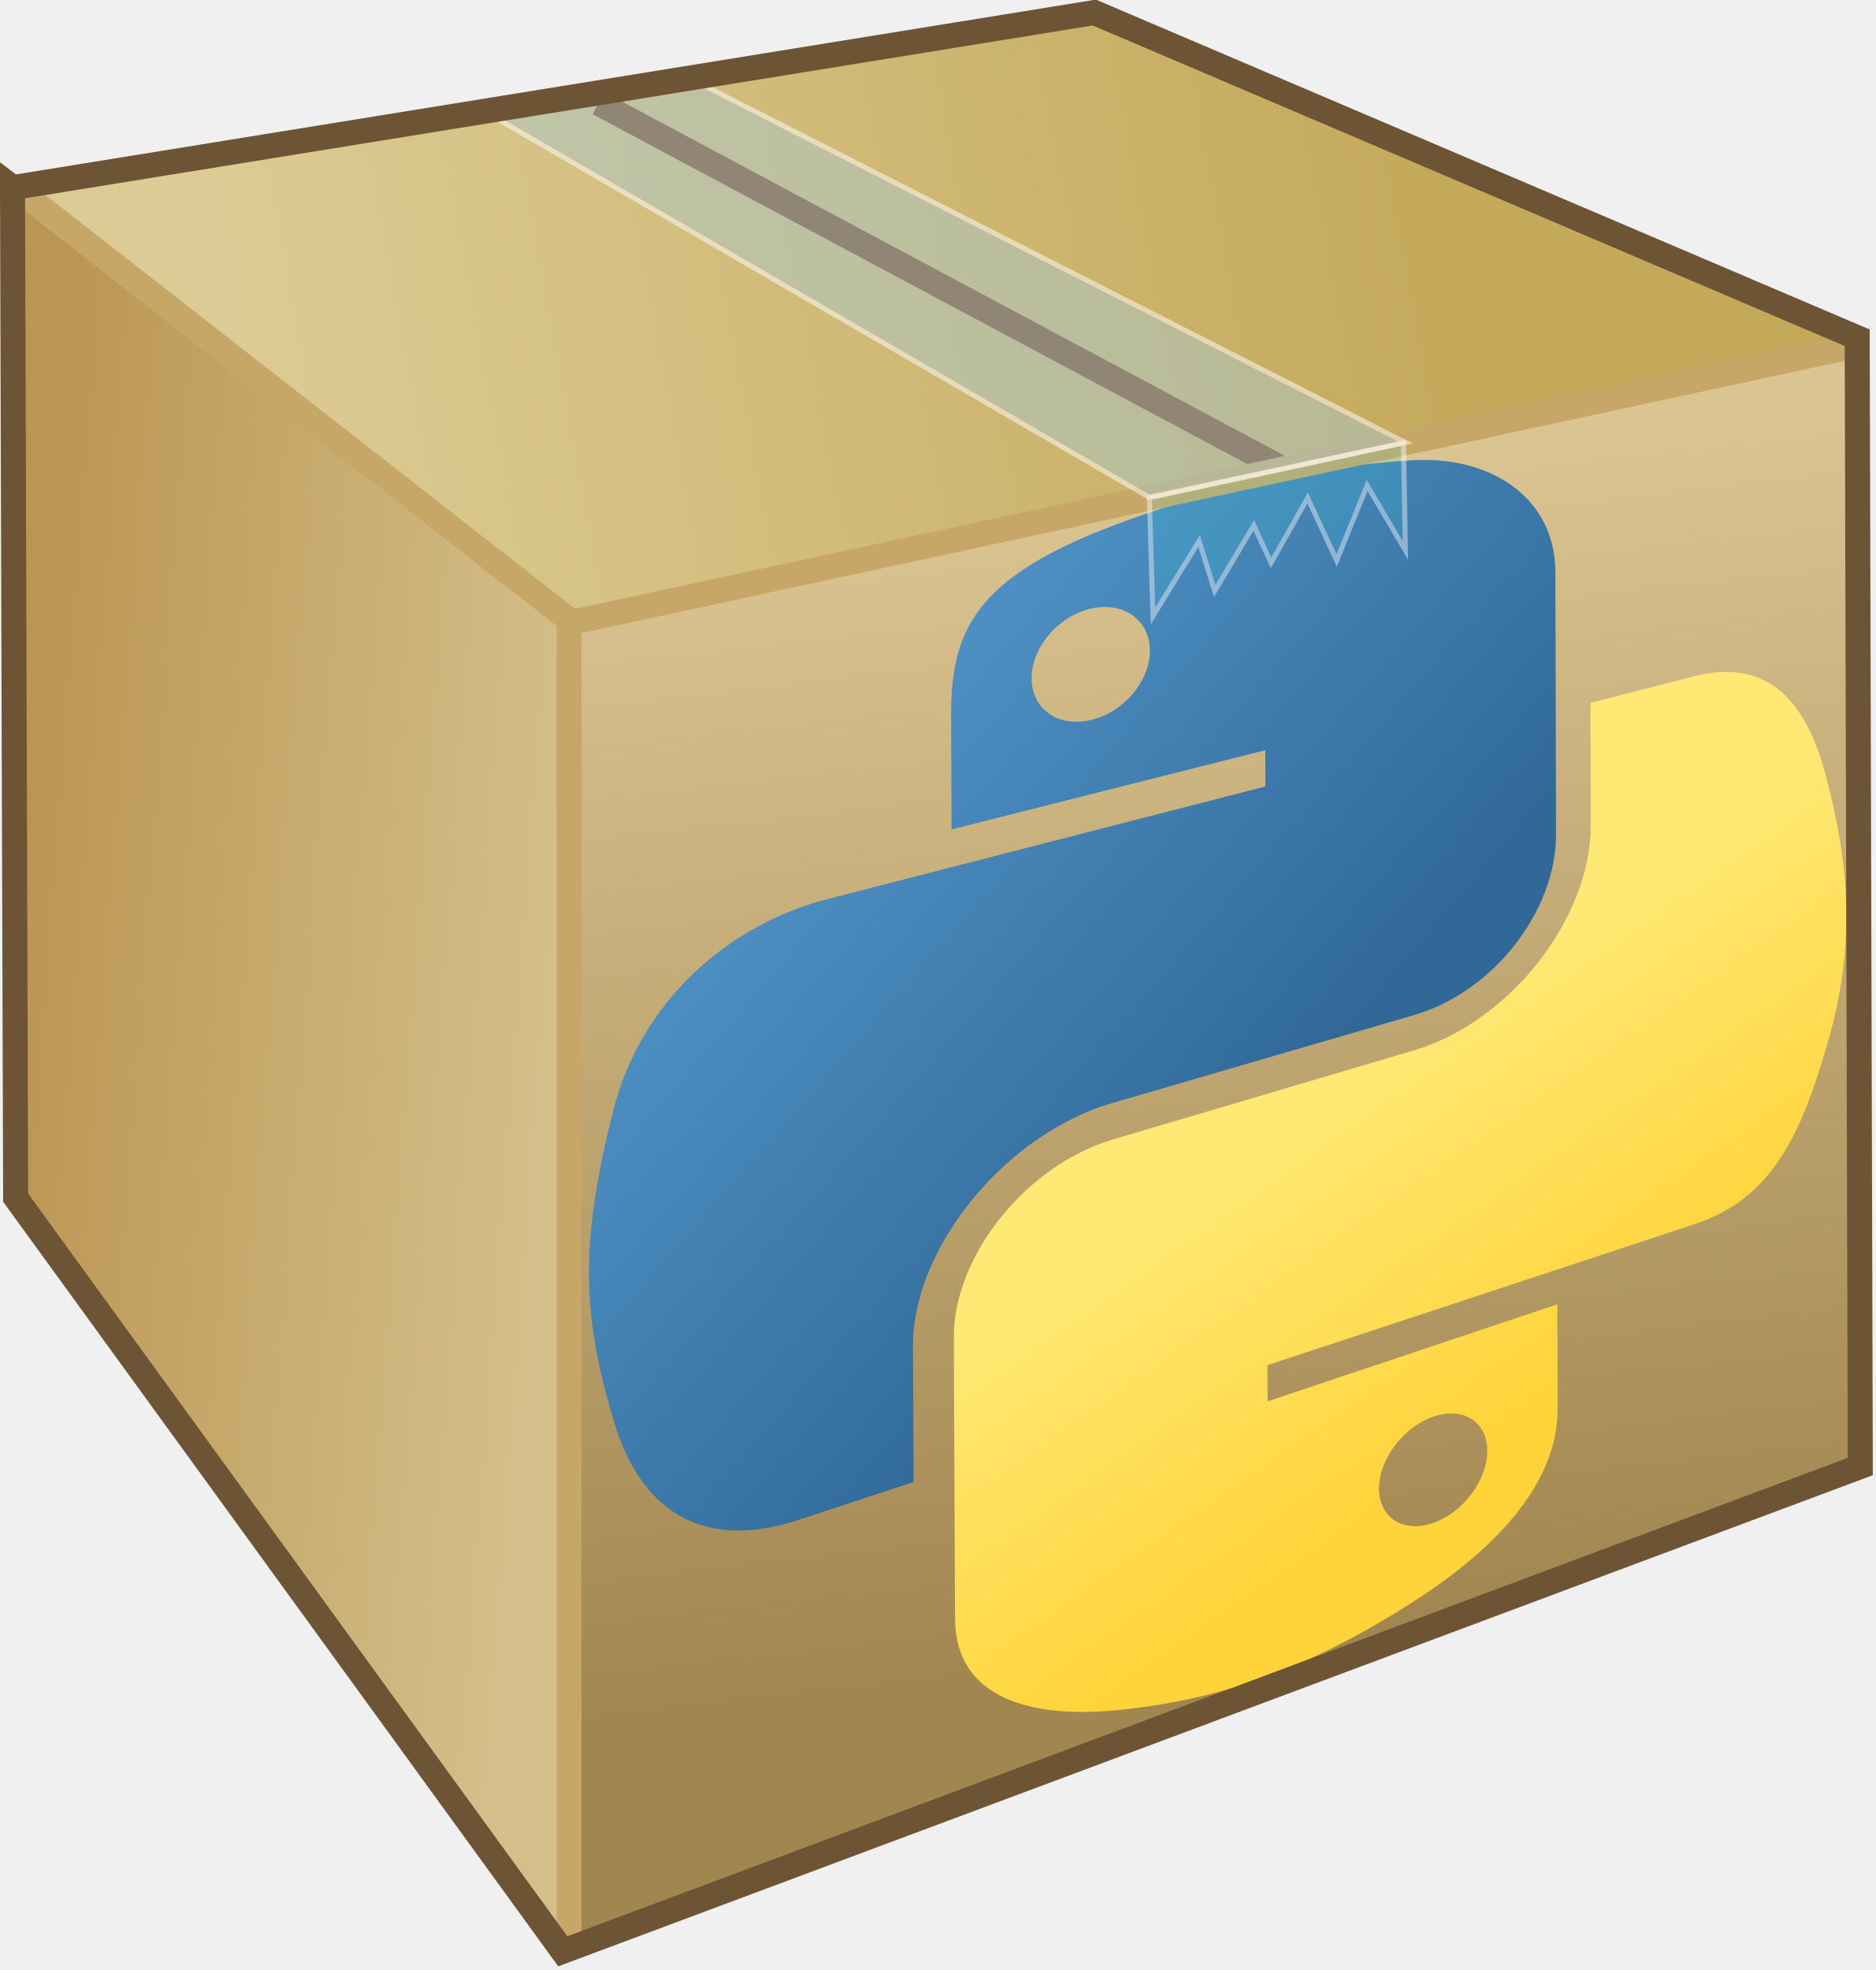
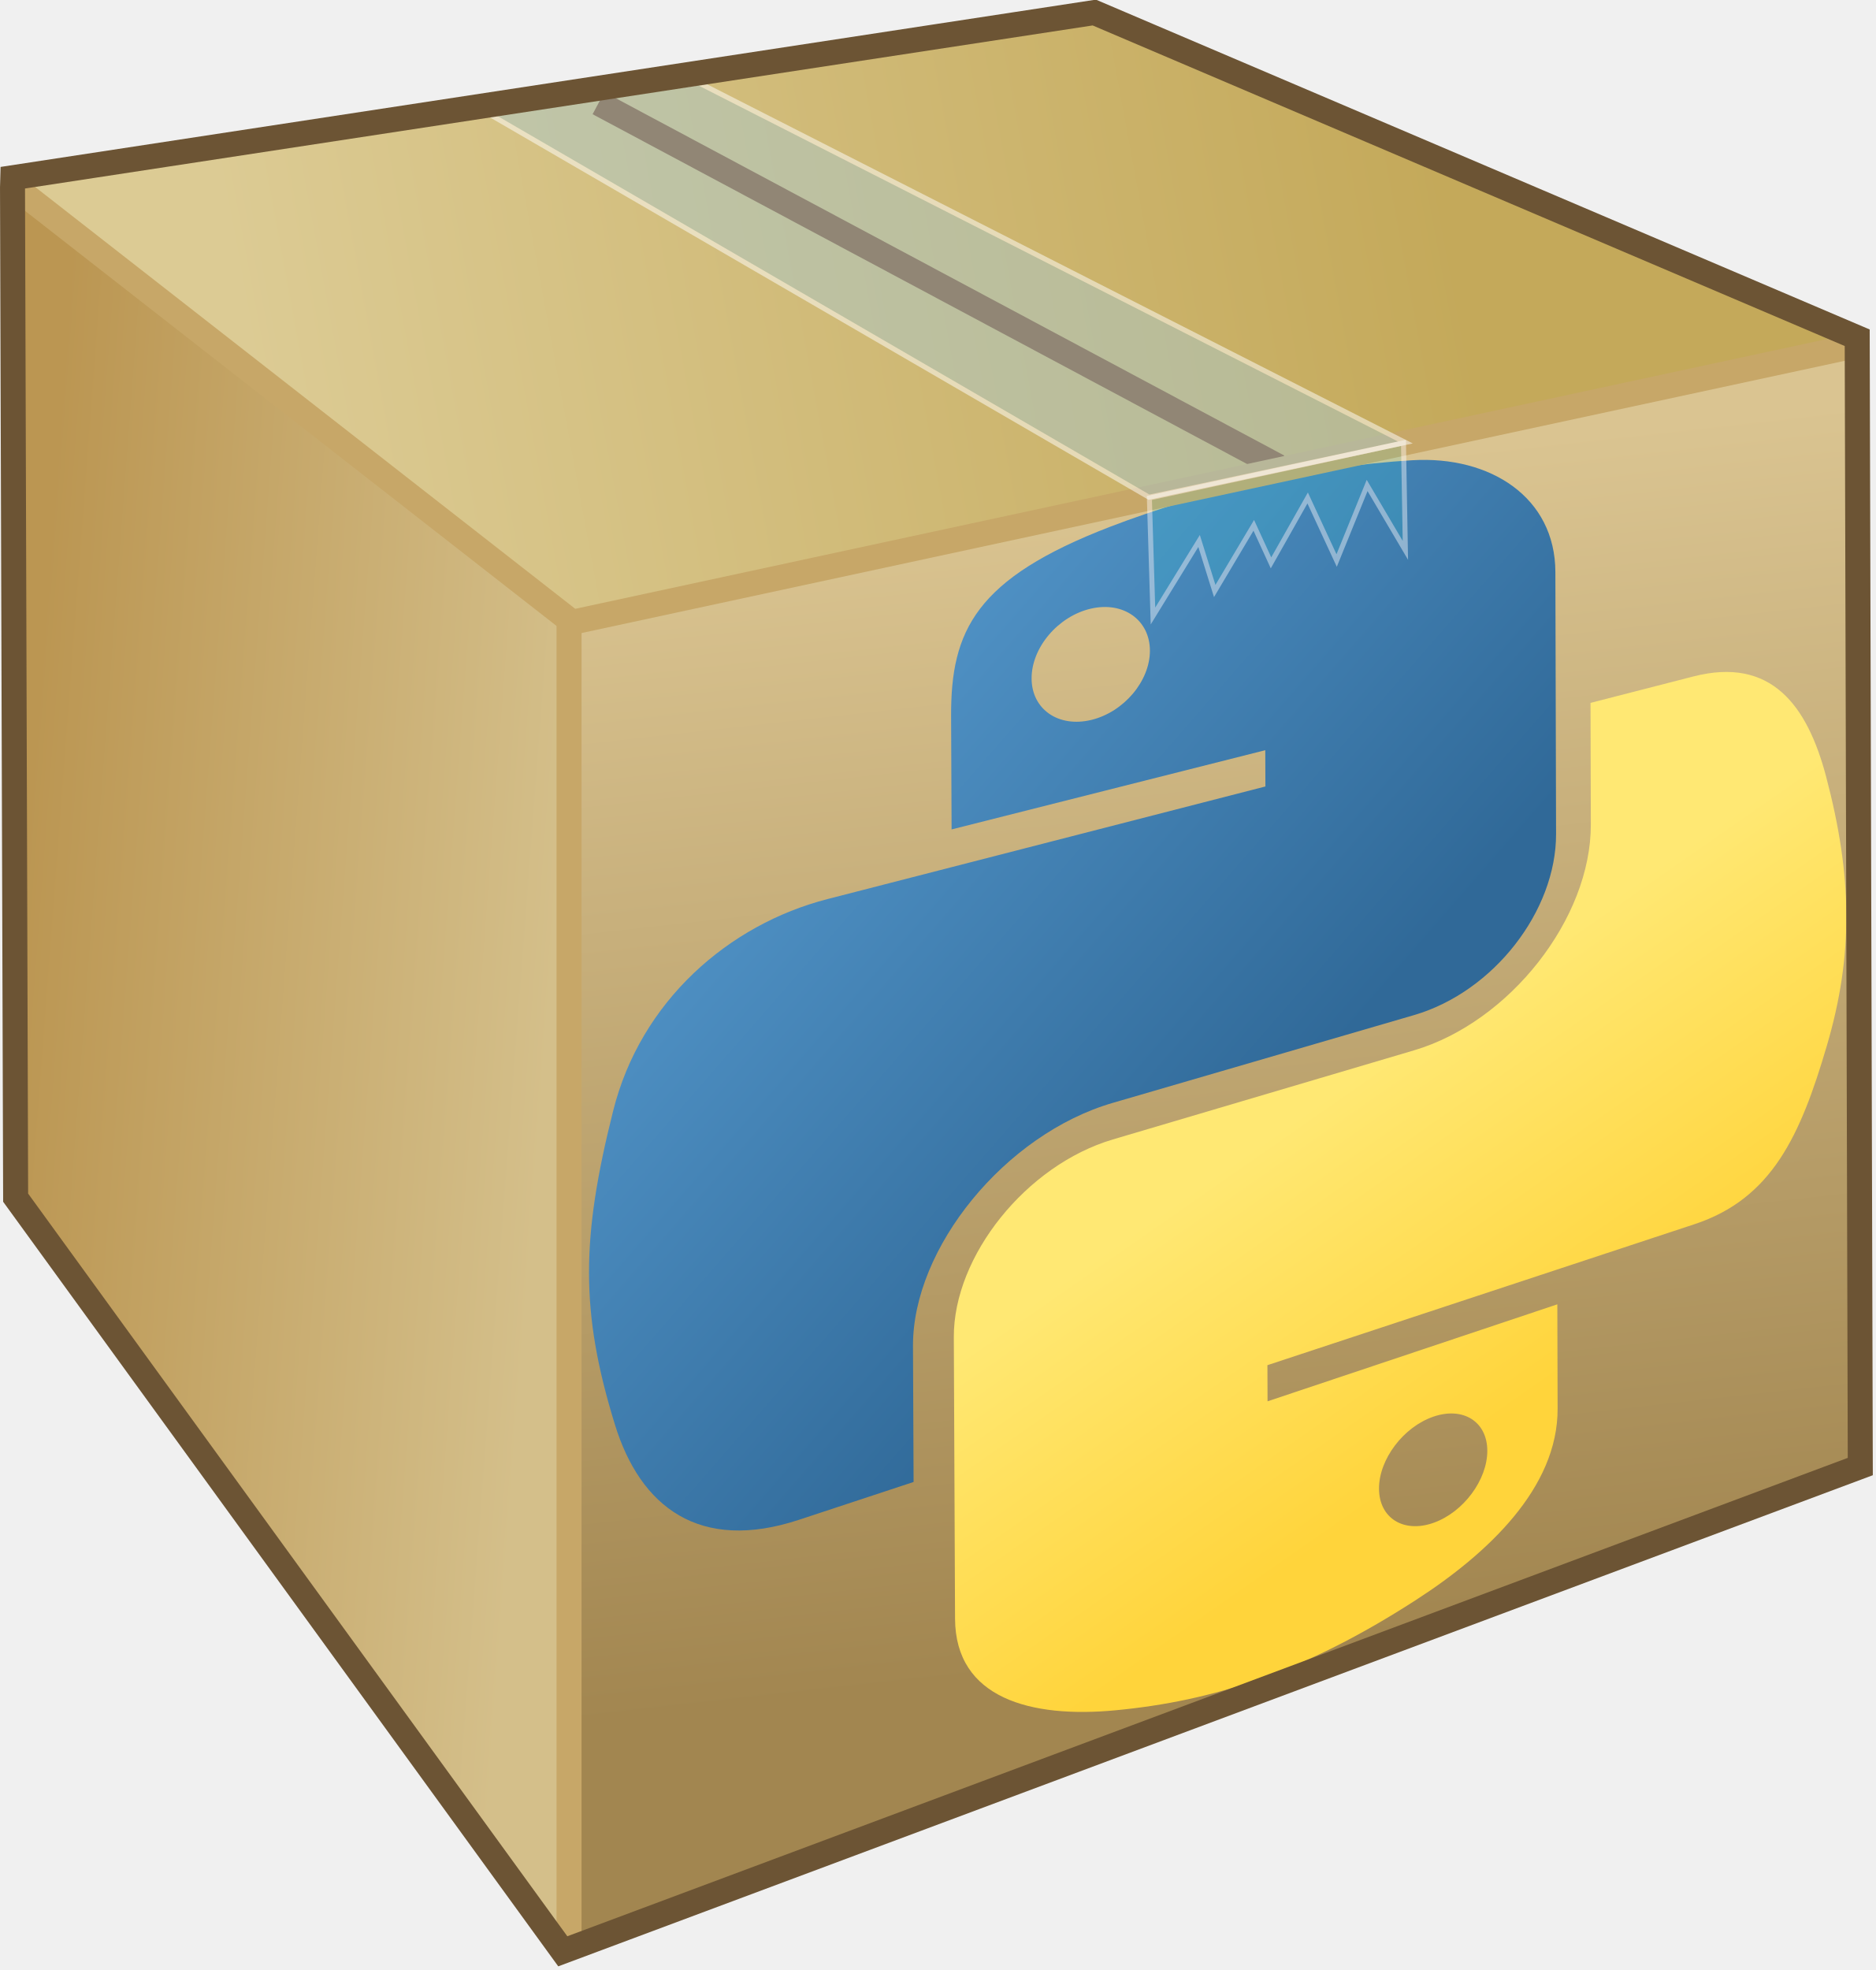
<svg xmlns="http://www.w3.org/2000/svg" xmlns:xlink="http://www.w3.org/1999/xlink" id="svg2" viewBox="0 0 188.33 197.75" version="1.0">
  <defs id="defs5">
    <linearGradient id="linearGradient3498" y2="722.69" gradientUnits="userSpaceOnUse" x2="1800.9" gradientTransform="matrix(2.5111 0 0 2.5111 -4465.6 -1731)" y1="721.07" x1="1779.5">
      <stop id="stop3359" style="stop-color:#bb9652" offset="0" />
      <stop id="stop3361" style="stop-color:#d4bf8a" offset="1" />
    </linearGradient>
    <linearGradient id="linearGradient3501" y2="707.71" gradientUnits="userSpaceOnUse" x2="1828.8" gradientTransform="matrix(2.5111 0 0 2.5111 -4464.8 -1730.2)" y1="754.31" x1="1834">
      <stop id="stop3375" style="stop-color:#a28650" offset="0" />
      <stop id="stop3377" style="stop-color:#dac491" offset="1" />
    </linearGradient>
    <linearGradient id="linearGradient3504" y2="695.62" gradientUnits="userSpaceOnUse" x2="1835.6" gradientTransform="matrix(2.5111 0 0 2.5111 -4464.8 -1730.2)" y1="704.37" x1="1788.1">
      <stop id="stop3367" style="stop-color:#dccb94" offset="0" />
      <stop id="stop3369" style="stop-color:#c4a95a" offset="1" />
    </linearGradient>
    <linearGradient xlink:href="#linearGradient4689" id="linearGradient1478" gradientUnits="userSpaceOnUse" gradientTransform="matrix(0.5474562,0,0,0.5396644,57.91312,45.78184)" x1="26.649" y1="20.604" x2="135.665" y2="114.398" />
    <linearGradient id="linearGradient4689">
      <stop style="stop-color:#5a9fd4;stop-opacity:1;" offset="0" id="stop4691" />
      <stop style="stop-color:#306998;stop-opacity:1;" offset="1" id="stop4693" />
    </linearGradient>
    <linearGradient xlink:href="#linearGradient4671" id="linearGradient1475" gradientUnits="userSpaceOnUse" gradientTransform="matrix(0.5474562,0,0,0.5396644,57.91312,45.78184)" x1="150.961" y1="192.352" x2="112.031" y2="137.273" />
    <linearGradient id="linearGradient4671">
      <stop style="stop-color:#ffd43b;stop-opacity:1;" offset="0" id="stop4673" />
      <stop style="stop-color:#ffe873;stop-opacity:1" offset="1" id="stop4675" />
    </linearGradient>
  </defs>
-   <path id="path2894" style="fill-rule:evenodd;fill:#d3bc5f" d="m110.29 1.993l76.29 32.459v112.91l-76.29-56.297v-89.07z" />
-   <path id="path2896" style="fill-rule:evenodd;fill:url(#linearGradient3504)" d="m1.512 18.829l55.887 43.794 129.18-28.171-76.29-32.459-108.78 16.836z" />
-   <path id="path2898" style="fill-rule:evenodd;fill:url(#linearGradient3501)" d="m57.399 62.623v133.77l129.18-49.03v-112.91l-129.18 28.173z" />
-   <g id="g7278">
-     <path style="display:inline;fill:url(#linearGradient1478);fill-opacity:1;stroke-width:0.962" d="m 126.26,48.439 c -5.226,1.165 -10.28,2.695 -14.778,4.425 -13.546,5.207 -16.035,10.433 -15.998,19.037 l 0.049,11.357 31.492,-7.952 0.013,3.641 -31.488,8.095 -12.469,3.206 c -9.917,2.549 -18.766,10.229 -21.526,21.266 -3.204,12.738 -3.31,20.165 0.167,31.451 2.558,8.342 8.526,12.882 18.497,9.591 l 11.499,-3.795 -0.061,-13.633 c -0.044,-9.855 9.243,-21.27 20.049,-24.418 l 30.241,-8.81 c 8.021,-2.337 14.291,-10.482 14.271,-18.186 l -0.069,-26.297 c -0.02,-7.491 -6.522,-11.683 -14.371,-11.218 -5.051,0.3 -10.36,1.092 -15.519,2.242 z m -16.735,12.655 c 3.256,-0.748 5.906,1.141 5.918,4.209 0.011,3.056 -2.618,6.169 -5.874,6.961 -3.293,0.801 -5.991,-1.051 -6.004,-4.152 -0.013,-3.112 2.665,-6.261 5.96,-7.018 z" id="path1948" />
-     <path style="display:inline;fill:url(#linearGradient1475);fill-opacity:1;stroke-width:0.962" d="m 159.678,70.556 0.031,12.203 c 0.024,9.455 -8.167,19.839 -17.749,22.674 l -30.237,8.946 c -8.695,2.572 -16.002,11.703 -15.966,19.844 l 0.123,28.262 c 0.035,8.035 7.675,9.988 16.067,9.199 9.824,-0.925 19.016,-3.846 30.182,-11.062 7.251,-4.681 14.265,-11.271 14.244,-19.206 l -0.028,-10.486 -29.092,9.735 -0.013,-3.628 29.096,-9.603 13.781,-4.549 c 7.785,-2.57 10.635,-8.919 13.27,-17.861 2.703,-9.147 2.574,-17.098 -0.051,-27.039 -1.898,-7.206 -5.534,-12.088 -13.343,-10.08 z m -15.777,71.649 c 2.992,-1.028 5.406,0.502 5.414,3.418 0.008,2.925 -2.391,6.164 -5.382,7.233 -3.003,1.073 -5.481,-0.456 -5.49,-3.422 -0.009,-2.956 2.454,-6.196 5.458,-7.229 z" id="path1950" />
+   <g id="layer2">
+     <path id="path2894" style="fill-rule:evenodd;fill:#d3bc5f" d="m110.29 1.993l76.29 32.459v112.91l-76.29-56.297v-89.07z" />
+     <path id="path2896" style="fill-rule:evenodd;fill:url(#linearGradient3504)" d="m1.512 18.829l55.887 43.794 129.18-28.171-76.29-32.459-108.78 16.836z" />
+     <path id="path2898" style="fill-rule:evenodd;fill:url(#linearGradient3501)" d="m57.399 62.623v133.77l129.18-49.03v-112.91l-129.18 28.173z" />
+     <g id="g7278">
+       <path style="display:inline;fill:url(#linearGradient1478);fill-opacity:1;stroke-width:0.962" d="m 126.26,48.439 c -5.226,1.165 -10.28,2.695 -14.778,4.425 -13.546,5.207 -16.035,10.433 -15.998,19.037 l 0.049,11.357 31.492,-7.952 0.013,3.641 -31.488,8.095 -12.469,3.206 c -9.917,2.549 -18.766,10.229 -21.526,21.266 -3.204,12.738 -3.31,20.165 0.167,31.451 2.558,8.342 8.526,12.882 18.497,9.591 l 11.499,-3.795 -0.061,-13.633 c -0.044,-9.855 9.243,-21.27 20.049,-24.418 l 30.241,-8.81 c 8.021,-2.337 14.291,-10.482 14.271,-18.186 l -0.069,-26.297 c -0.02,-7.491 -6.522,-11.683 -14.371,-11.218 -5.051,0.3 -10.36,1.092 -15.519,2.242 z m -16.735,12.655 c 3.256,-0.748 5.906,1.141 5.918,4.209 0.011,3.056 -2.618,6.169 -5.874,6.961 -3.293,0.801 -5.991,-1.051 -6.004,-4.152 -0.013,-3.112 2.665,-6.261 5.96,-7.018 z" id="path1948" />
+       <path style="display:inline;fill:url(#linearGradient1475);fill-opacity:1;stroke-width:0.962" d="m 159.678,70.556 0.031,12.203 c 0.024,9.455 -8.167,19.839 -17.749,22.674 l -30.237,8.946 c -8.695,2.572 -16.002,11.703 -15.966,19.844 l 0.123,28.262 c 0.035,8.035 7.675,9.988 16.067,9.199 9.824,-0.925 19.016,-3.846 30.182,-11.062 7.251,-4.681 14.265,-11.271 14.244,-19.206 l -0.028,-10.486 -29.092,9.735 -0.013,-3.628 29.096,-9.603 13.781,-4.549 c 7.785,-2.57 10.635,-8.919 13.27,-17.861 2.703,-9.147 2.574,-17.098 -0.051,-27.039 -1.898,-7.206 -5.534,-12.088 -13.343,-10.08 z m -15.777,71.649 c 2.992,-1.028 5.406,0.502 5.414,3.418 0.008,2.925 -2.391,6.164 -5.382,7.233 -3.003,1.073 -5.481,-0.456 -5.49,-3.422 -0.009,-2.956 2.454,-6.196 5.458,-7.229 z" id="path1950" />
+     </g>
+     <path id="path2900" style="fill-rule:evenodd;fill:url(#linearGradient3498)" d="m0.624 17.941l55.887 43.794v133.78l-55.887-76.02-0-101.56z" />
+     <path id="path2575" style="stroke:#784421;stroke-width:2.511px;fill:none" d="m60.085 10.357l68.255 36.476" />
+     <path id="path3353" style="stroke:#c7a768;stroke-width:2.511px;fill:none" d="m1.569 18.833l55.872 43.631 129.64-27.936" />
+     <path id="path2577" style="opacity:0.422;fill-rule:evenodd;fill-opacity:0.365;stroke:#ffffff;stroke-width:0.502;fill:#34dbdb" d="m140.9 44.454l0.19 10.79-3.84-6.513-3.06 7.534-2.91-6.278-3.68 6.513-1.73-3.767-3.92 6.592-1.57-5.022-4.63 7.533-0.36-11.849 25.51-5.533z" />
+     <path id="path3355" style="stroke:#c7a768;stroke-width:2.511px;fill:none" d="m57.128 62.15v134.34" />
+     <path id="path3349" style="opacity:0.5;fill-rule:evenodd;stroke:#ffffff;stroke-width:0.502;fill:#a9c7c9" d="m115.35 49.908l-66.226-38.451 21.03-3.139 70.936 36.097-25.74 5.493z" />
+     <path id="path3351" style="fill:none;stroke:#6c5434;stroke-width:2.511px" d="m 1.256,18.833 0.314,101.39 54.93,75.65 130.26,-48.66 -0.31,-113.31 L 109.859,1.259 1.284,17.839 Z" />
  </g>
-   <path id="path2900" style="fill-rule:evenodd;fill:url(#linearGradient3498)" d="m0.624 17.941l55.887 43.794v133.78l-55.887-76.02-0-101.56z" />
-   <path id="path2575" style="stroke:#784421;stroke-width:2.511px;fill:none" d="m60.085 10.357l68.255 36.476" />
-   <path id="path3353" style="stroke:#c7a768;stroke-width:2.511px;fill:none" d="m1.569 18.833l55.872 43.631 129.64-27.936" />
-   <path id="path2577" style="opacity:.422;fill-rule:evenodd;fill-opacity:.365;stroke:#ffffff;stroke-width:.502;fill:#34dbdb" d="m140.9 44.454l0.19 10.79-3.84-6.513-3.06 7.534-2.91-6.278-3.68 6.513-1.73-3.767-3.92 6.592-1.57-5.022-4.63 7.533-0.36-11.849 25.51-5.533z" />
-   <path id="path3355" style="stroke:#c7a768;stroke-width:2.511px;fill:none" d="m57.128 62.15v134.34" />
-   <path id="path3349" style="opacity:.5;fill-rule:evenodd;stroke:#ffffff;stroke-width:.502;fill:#a9c7c9" d="m115.35 49.908l-66.226-38.451 21.03-3.139 70.936 36.097-25.74 5.493z" />
-   <path id="path3351" style="stroke:#6c5434;stroke-width:2.511px;fill:none" d="m1.256 18.833l0.314 101.39 54.93 75.65 130.26-48.66-0.31-113.31-76.59-32.644-108.6 17.577z" />
</svg>
